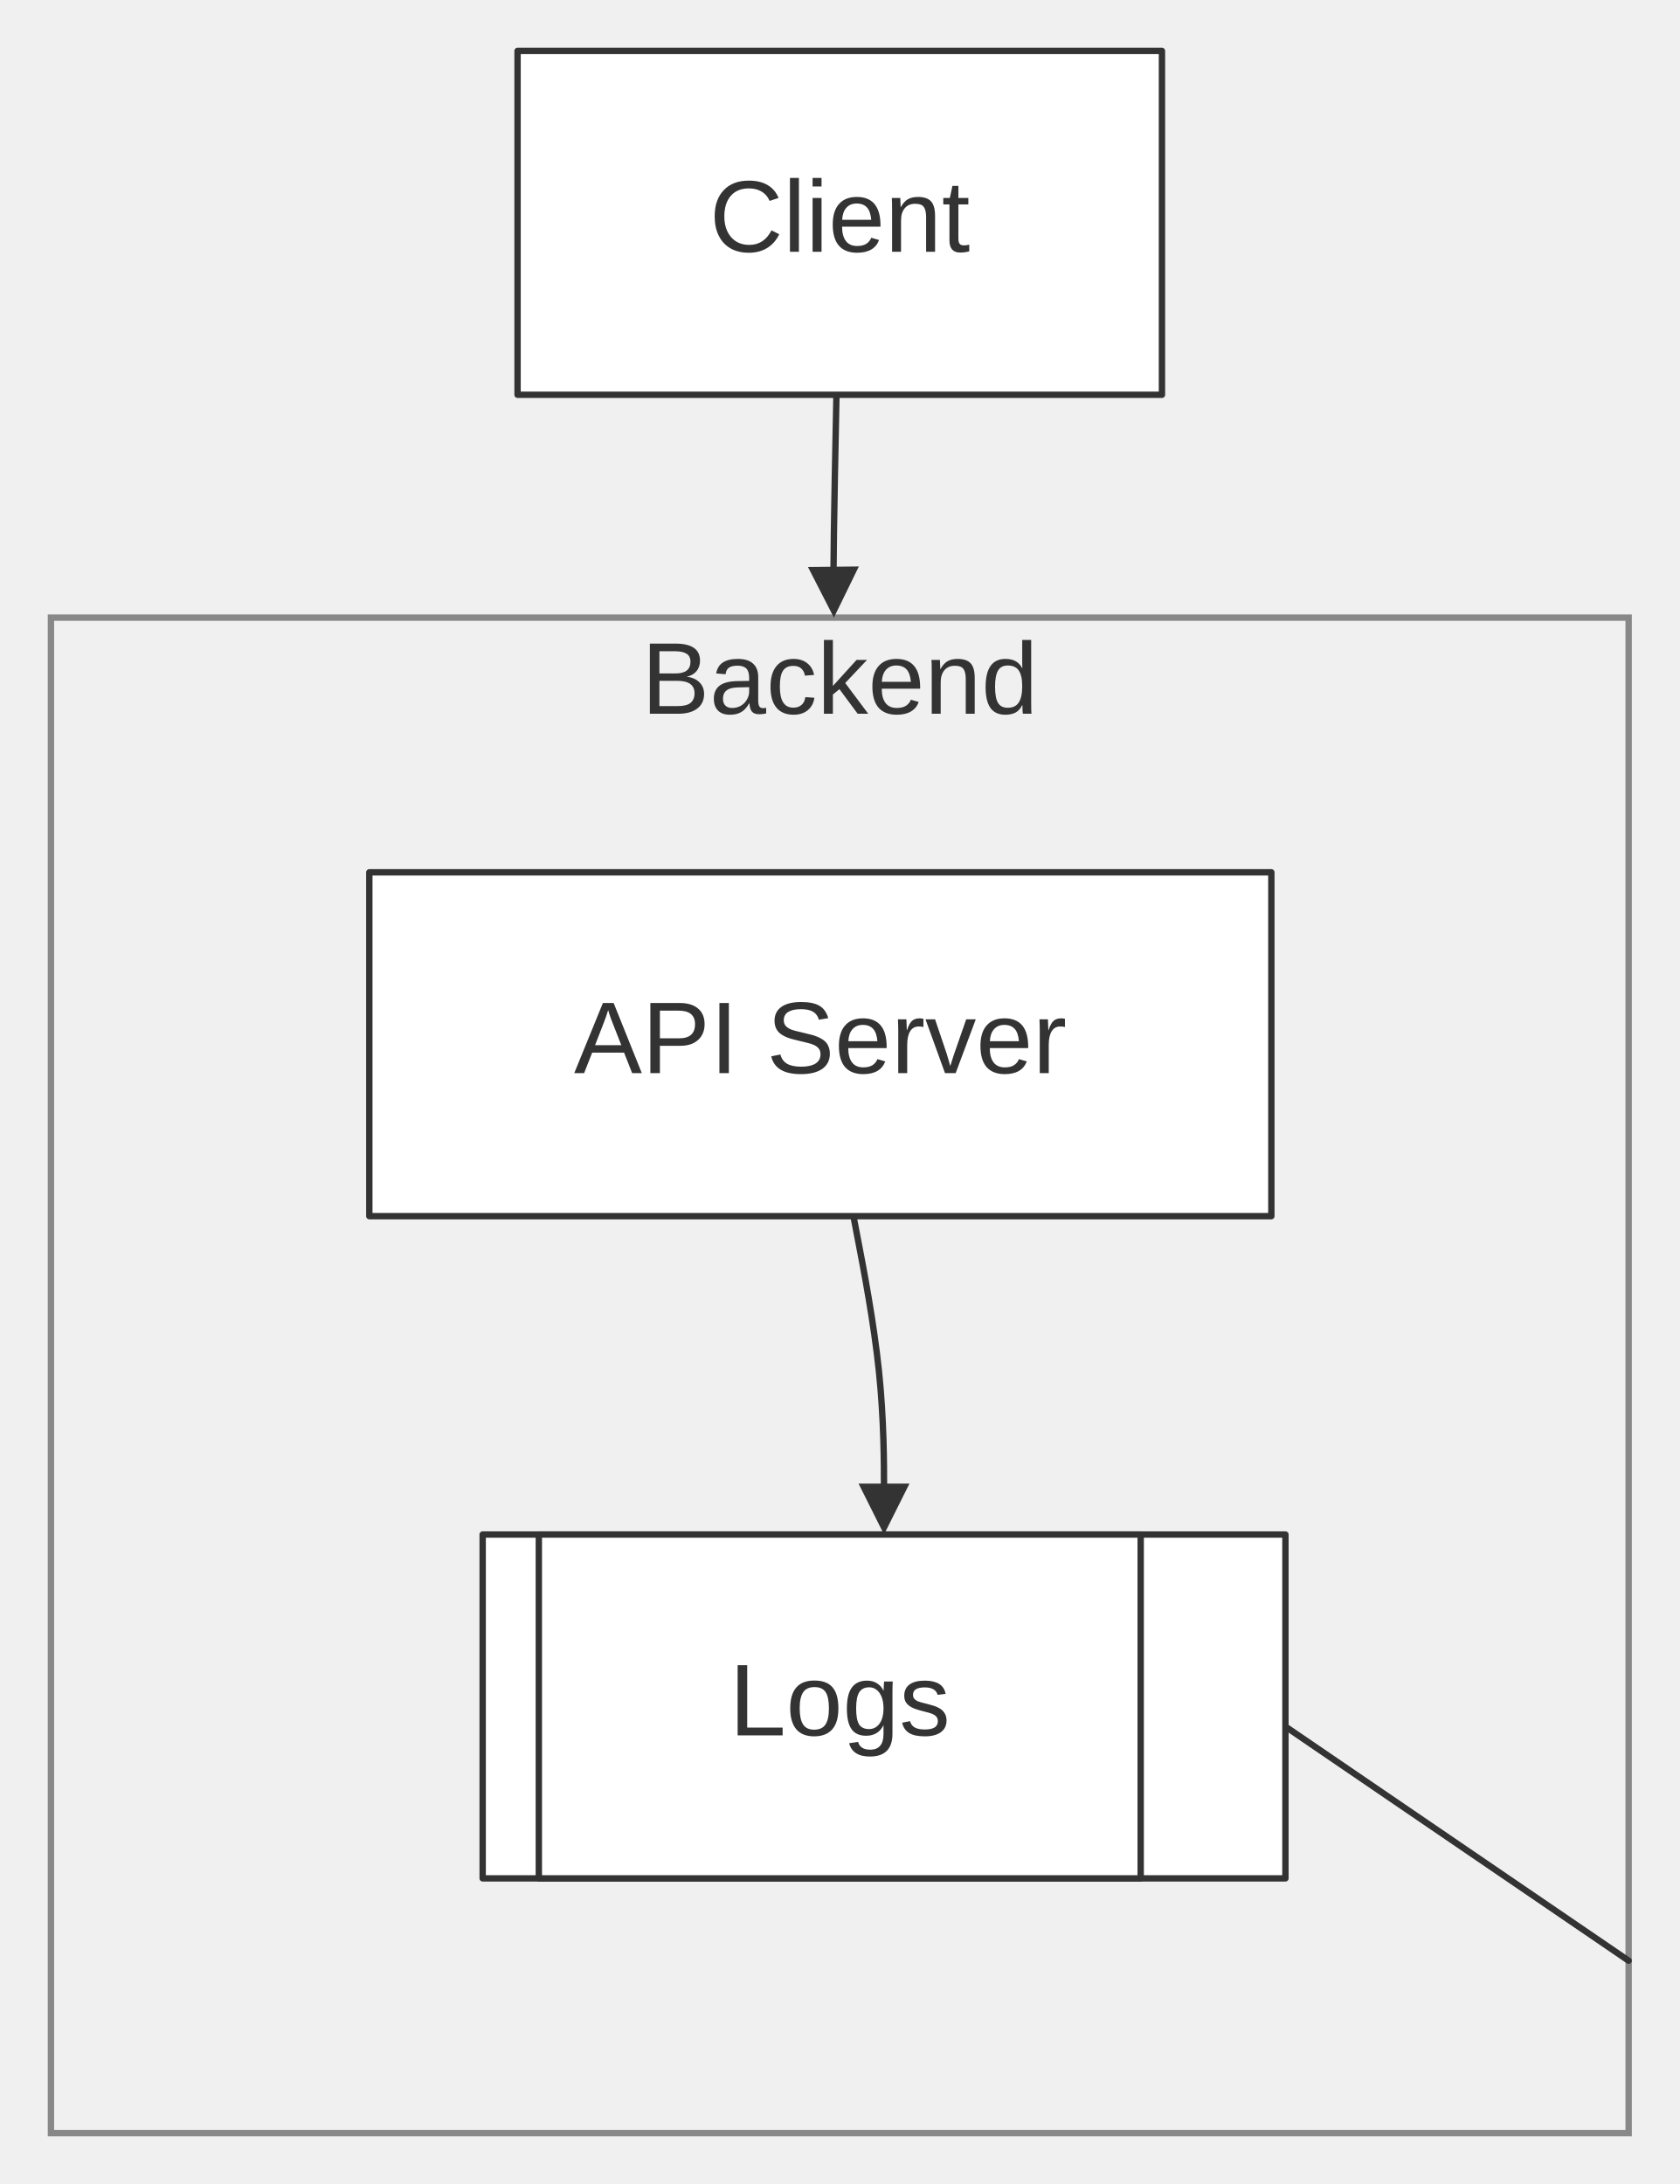
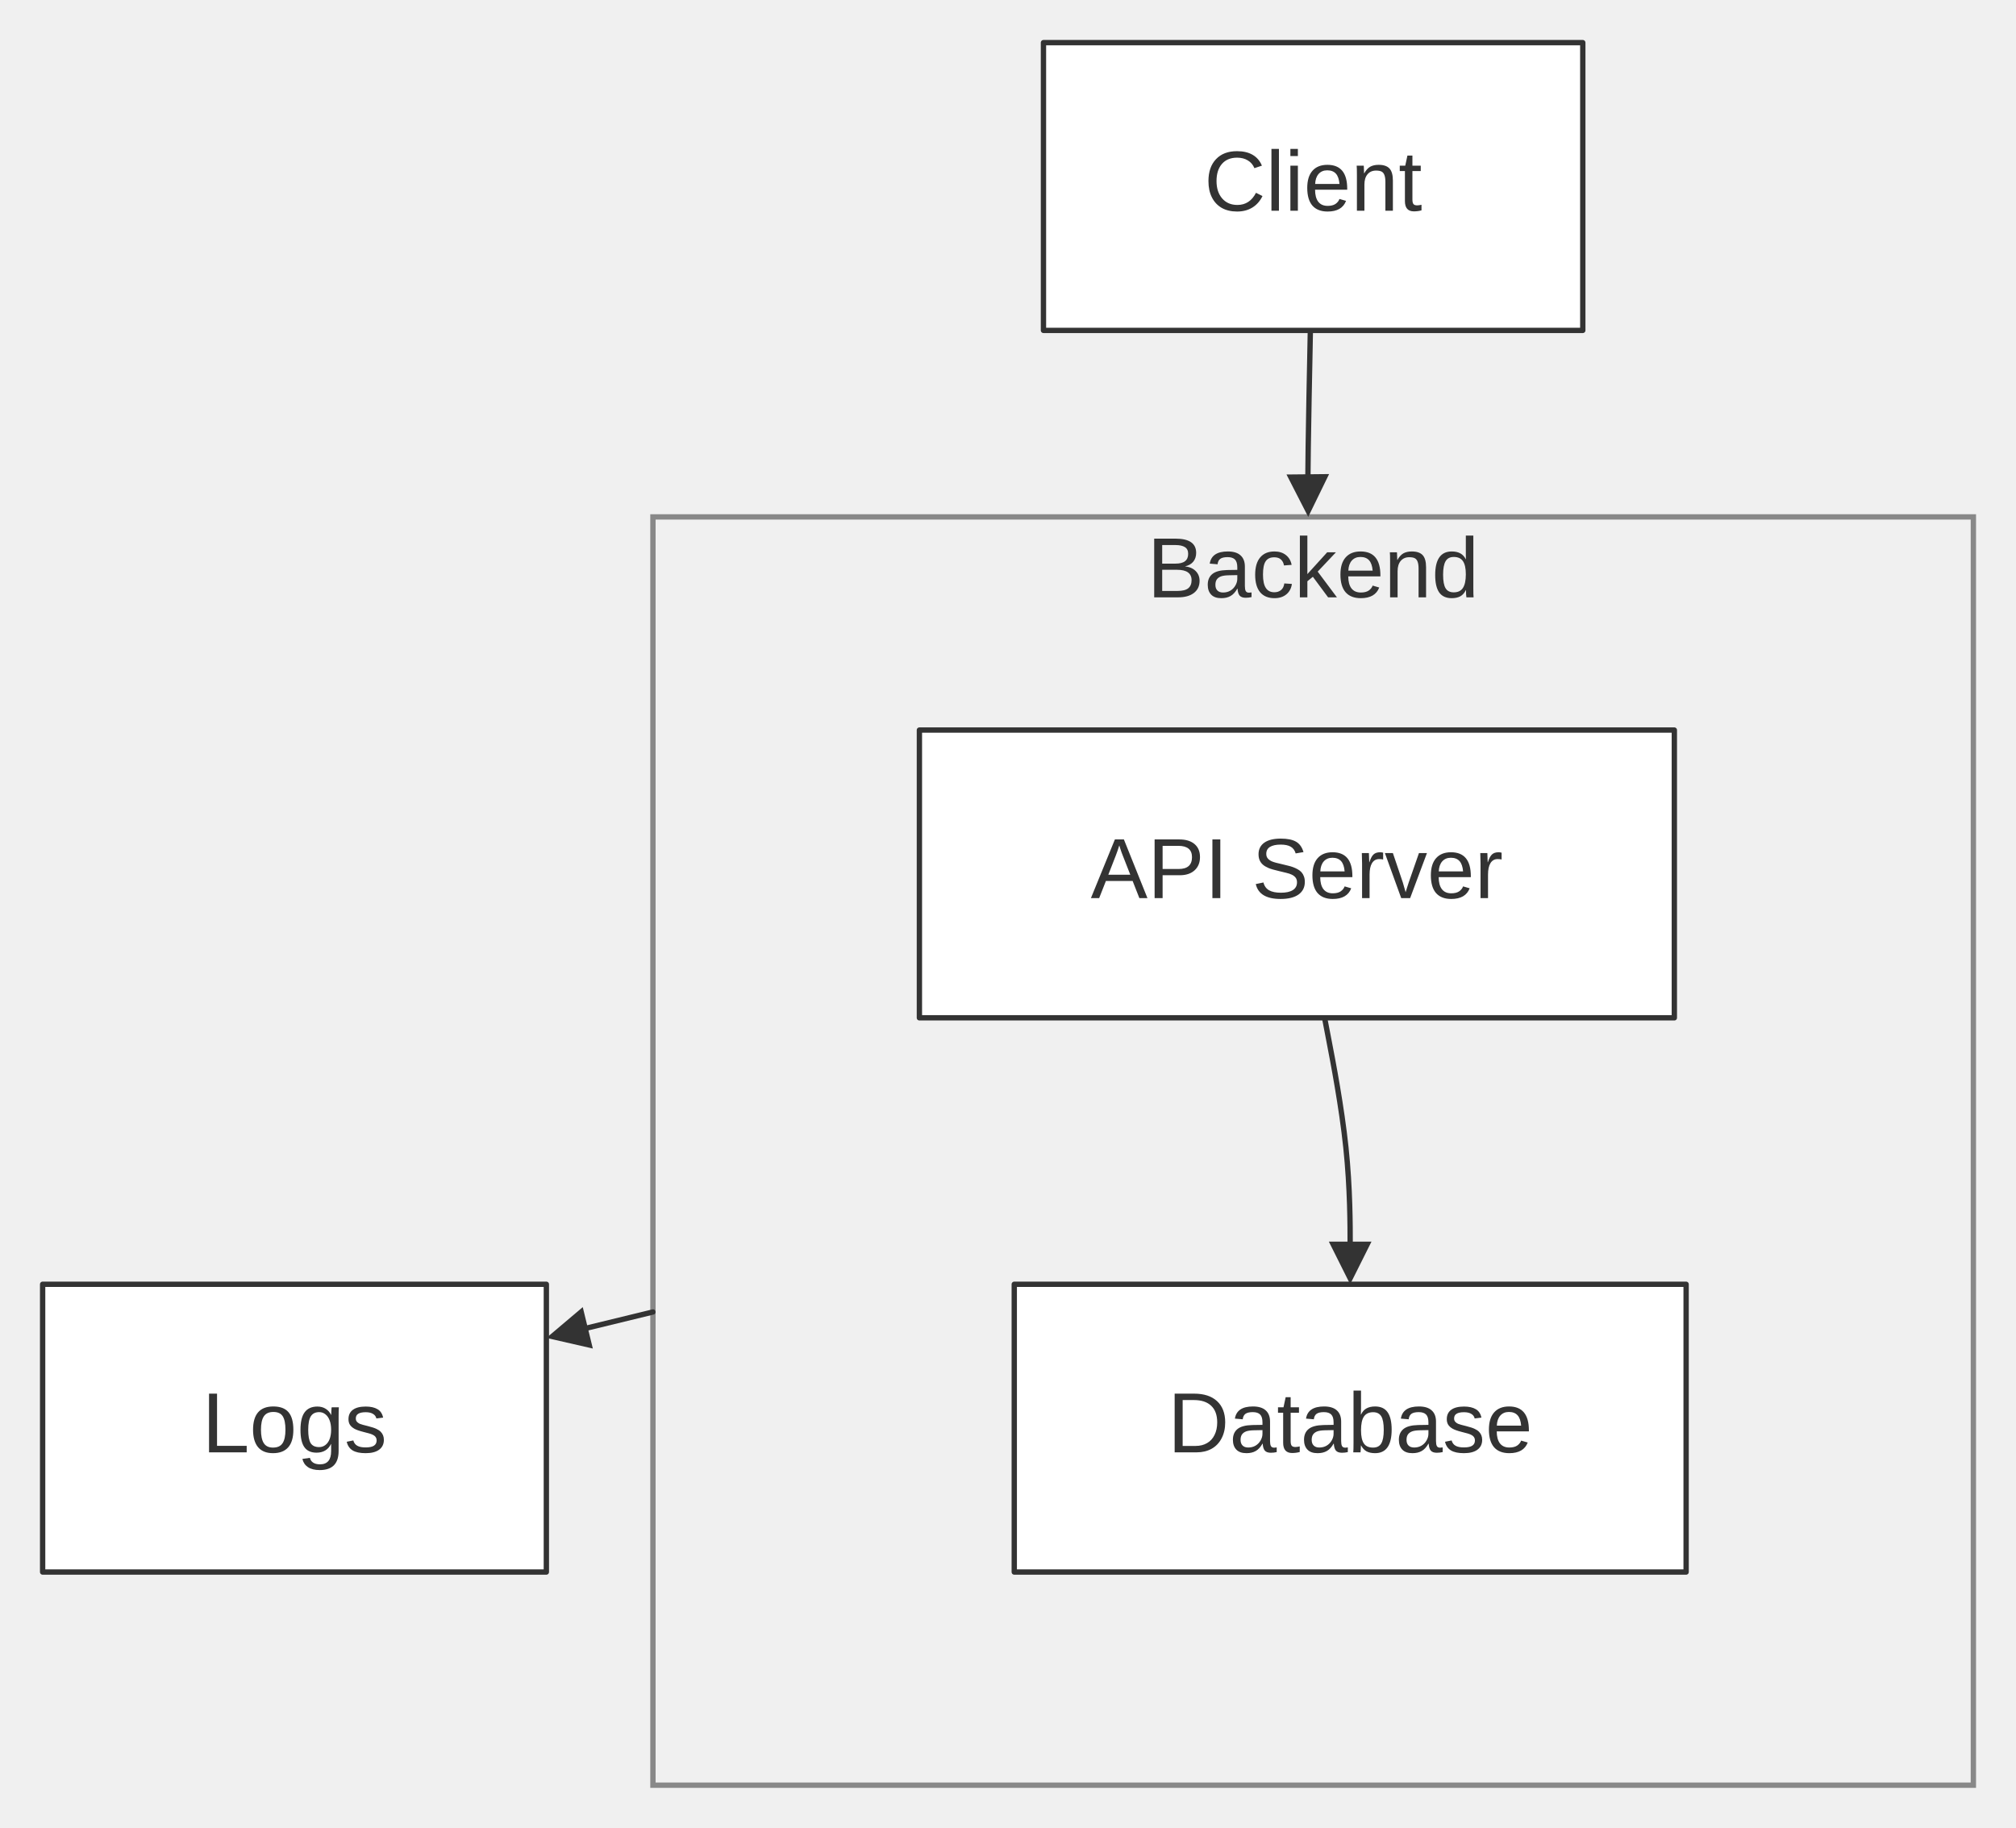
- <svg xmlns="http://www.w3.org/2000/svg" width="100%" viewBox="0 0 263.77 343.00" style="max-width: 263.77px; background-color: transparent;" font-family="&quot;trebuchet ms&quot;, verdana, arial, sans-serif" font-size="16.00">
+ <svg xmlns="http://www.w3.org/2000/svg" width="100%" viewBox="0 0 378.29 343.00" style="max-width: 378.29px; background-color: transparent;" font-family="&quot;trebuchet ms&quot;, verdana, arial, sans-serif" font-size="16.00">
  <defs>
    <marker id="arrowhead" viewBox="0 0 10.00 10.00" refX="5.00" refY="5.00" markerWidth="8.00" markerHeight="8.00" orient="auto-start-reverse" markerUnits="userSpaceOnUse">
      <path d="M 0 0 L 10.00 5.00 L 0 10.00 z" fill="#333" />
    </marker>
  </defs>
-   <g transform="translate(-114.52,0.00)">
+   <g transform="translate(0.00,0.00)">
    <g class="clusters">
      <rect class="subgraph" x="122.52" y="97.00" width="247.77" height="238.00" fill="none" stroke="#888" stroke-width="1.00" />
      <text x="246.40" y="101.00" text-anchor="middle" dominant-baseline="hanging" fill="#333">Backend</text>
    </g>
    <g class="edgePaths">
      <path d="M248.55,191.00 L249.35,195.17 C250.15,199.33 251.75,207.67 252.55,215.33 C253.35,223.00 253.35,230.00 253.35,233.50 L253.35,237.00" stroke="#333" stroke-width="1.00" fill="none" stroke-linecap="round" stroke-linejoin="round" marker-end="url(#arrowhead)" />
      <path d="M245.88,62.00 L245.80,66.17 C245.71,70.33 245.55,78.67 245.48,83.83 C245.40,89.00 245.42,91.00 245.43,92.00 L245.44,93.00" stroke="#333" stroke-width="1.00" fill="none" stroke-linecap="round" stroke-linejoin="round" marker-end="url(#arrowhead)" />
-       <path d="M370.29,307.93 L275.47,243.25" stroke="#333" stroke-width="1.00" fill="none" stroke-linecap="round" stroke-linejoin="round" marker-end="url(#arrowhead)" />
+       <path d="M122.52,246.20 L106.41,250.12" stroke="#333" stroke-width="1.00" fill="none" stroke-linecap="round" stroke-linejoin="round" marker-end="url(#arrowhead)" />
    </g>
    <g class="edgeLabels">
    </g>
    <g class="nodes">
      <rect x="172.52" y="137.00" width="141.66" height="54.00" fill="white" stroke="#333" stroke-width="1.00" stroke-linejoin="round" />
      <text x="243.35" y="164.00" text-anchor="middle" dominant-baseline="middle" fill="#333">API Server</text>
      <rect x="195.80" y="8.00" width="101.20" height="54.00" fill="white" stroke="#333" stroke-width="1.00" stroke-linejoin="round" />
      <text x="246.40" y="35.00" text-anchor="middle" dominant-baseline="middle" fill="#333">Client</text>
      <rect x="190.32" y="241.00" width="126.07" height="54.00" fill="white" stroke="#333" stroke-width="1.00" stroke-linejoin="round" />
      <text x="253.35" y="268.00" text-anchor="middle" dominant-baseline="middle" fill="#333">Database</text>
-       <rect x="199.14" y="241.00" width="94.52" height="54.00" fill="white" stroke="#333" stroke-width="1.00" stroke-linejoin="round" />
-       <text x="246.40" y="268.00" text-anchor="middle" dominant-baseline="middle" fill="#333">Logs</text>
+       <rect x="8.00" y="241.00" width="94.52" height="54.00" fill="white" stroke="#333" stroke-width="1.00" stroke-linejoin="round" />
+       <text x="55.26" y="268.00" text-anchor="middle" dominant-baseline="middle" fill="#333">Logs</text>
    </g>
  </g>
</svg>
